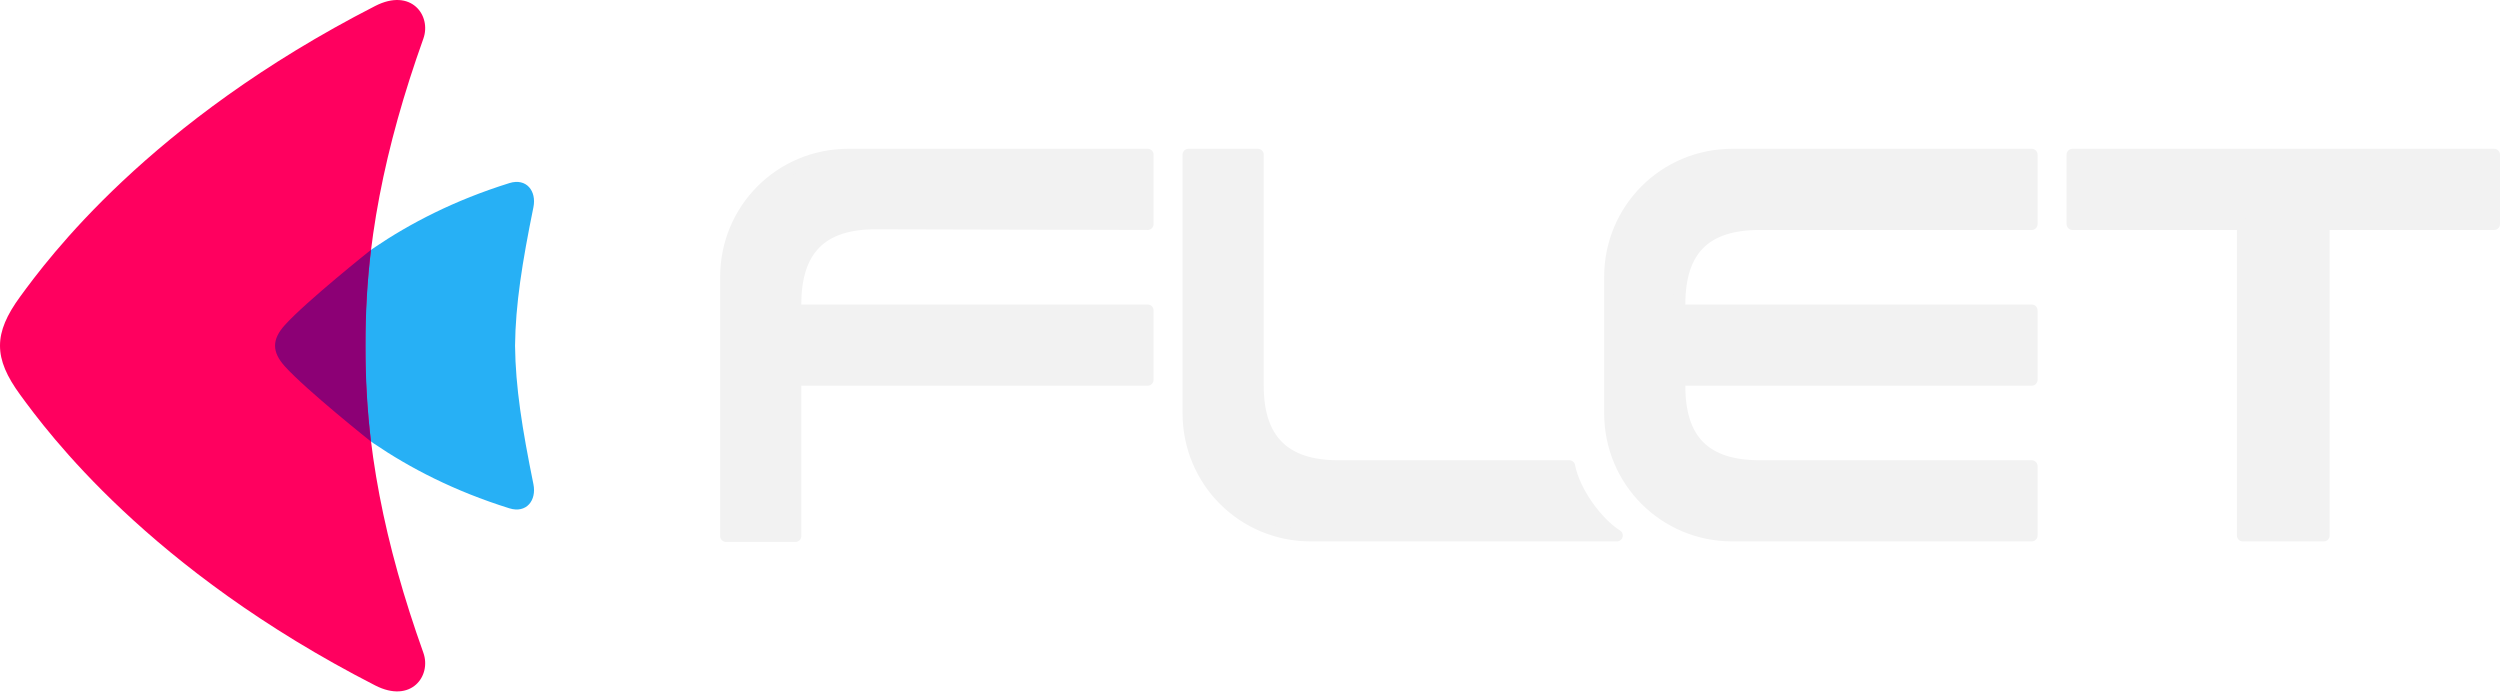
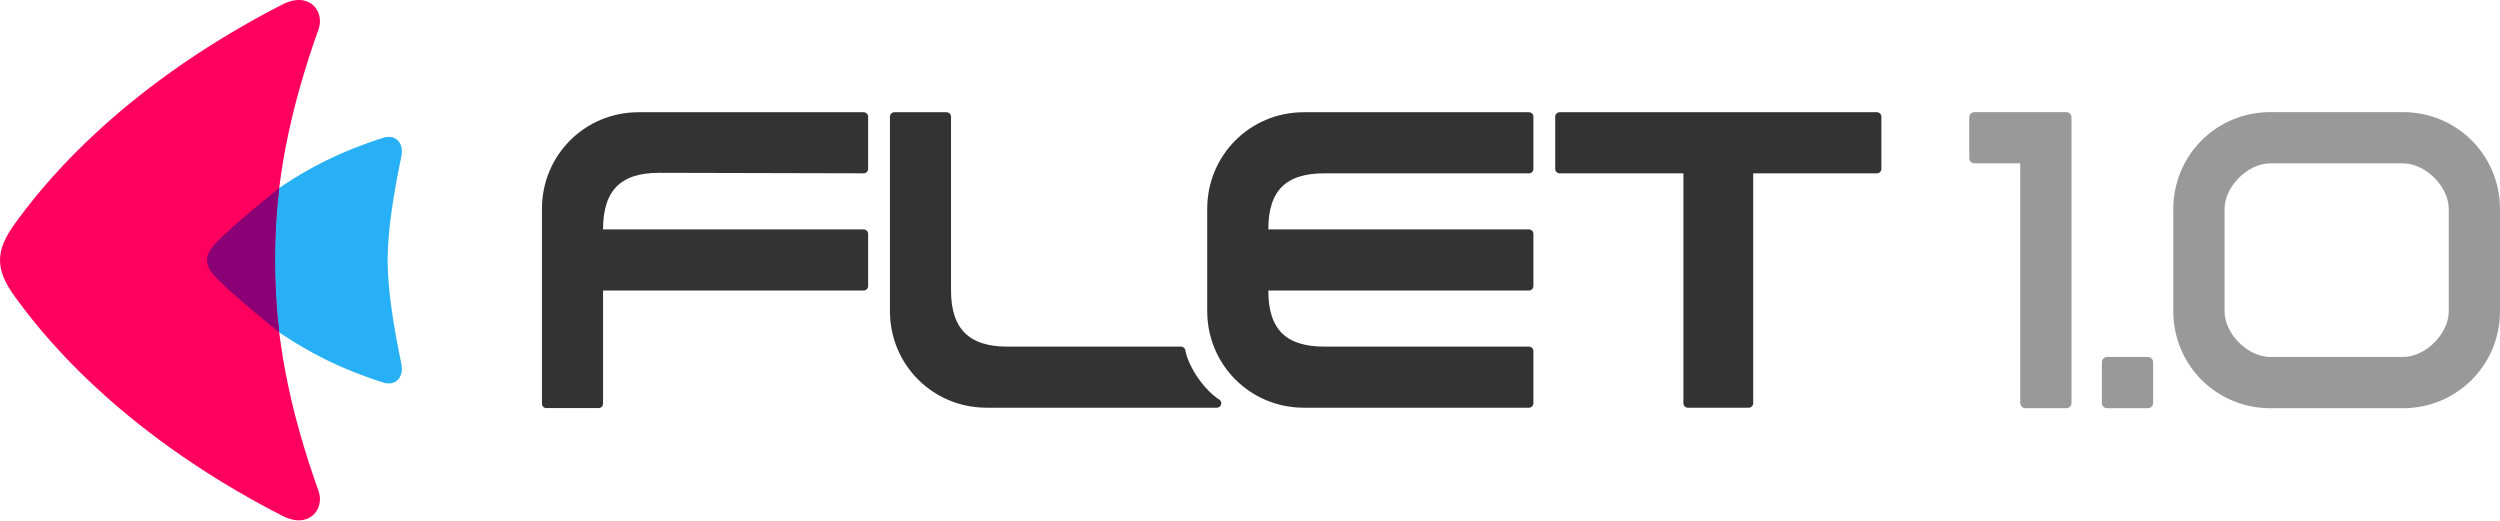
- <svg xmlns="http://www.w3.org/2000/svg" viewBox="0 0 1844.056 510" role="img" aria-label="FLET" version="1.1" id="svg4" width="1844.056" height="510">
+ <svg xmlns="http://www.w3.org/2000/svg" viewBox="0 0 2450.408 510" role="img" aria-label="FLET" version="1.1" id="svg4" width="2450.408" height="510">
  <defs id="defs4" />
-   <g id="g18-6-8" transform="matrix(1.268514,0,0,1.268514,-42.90326,771.8591)">
-     <path fill="#0098da" fill-opacity="0.639" d="m 200.638,-393.817 c -9.172,-9.553 -9.172,-17.719 0,-27.272 C 226.845,-448.383 266,-482 330,-502 c 9.965,-3.114 15.9,4.638 14,14 -6.548,32.266 -10.418,56.475 -10.686,80.547 0.268,24.072 4.138,48.281 10.686,80.547 1.9,9.362 -4.035,17.114 -14,14 -64,-20 -103.155,-53.617 -129.362,-80.911 z" id="path2-6-5-3-0-5-8-10-7-3" style="display:inline;mix-blend-mode:normal;fill:#27b0f5;fill-opacity:1;stroke-width:2.62;stroke-dasharray:none" />
-     <path fill="#ee3167" d="m 45.578,-378.883 c -15.675,-21.427 -15.675,-35.712 0,-57.14 C 61.253,-457.45 120,-537.416 252,-605 c 20.929,-10.716 32.805,5.547 28,19 -22.769,63.754 -34.018,120.852 -33.745,178.547 -0.273,57.696 10.976,114.793 33.745,178.547 4.805,13.453 -7.071,29.716 -28,19 C 120,-277.49 61.253,-357.455 45.578,-378.883 Z" id="path1-7-1-7-9-5-9-6-8-6" style="fill:#ff005f;fill-opacity:1;stroke-width:0;stroke-dasharray:none" />
-     <path id="path5-7-0-3-8-3-0-0-0" style="display:inline;mix-blend-mode:normal;fill:#8c0075;fill-opacity:1;stroke-width:2.238;stroke-dasharray:none" d="m 199.459,-395.446 c -7.6,-8.413 -7.6,-15.6 0,-24.013 12.563,-13.907 50.058,-43.722 50.058,-43.722 -2.164,18.27 -3.204,37.067 -3.137,55.729 -0.067,18.661 0.973,37.458 3.137,55.729 0,0 -37.495,-29.815 -50.058,-43.722 z" />
+   <g id="g18-6" transform="matrix(1.268514,0,0,1.268514,-42.90327,771.8591)">
+     <path fill="#0098da" fill-opacity="0.639" d="m 200.638,-393.817 c -9.172,-9.553 -9.172,-17.719 0,-27.272 C 226.845,-448.383 266,-482 330,-502 c 9.965,-3.114 15.9,4.638 14,14 -6.548,32.266 -10.418,56.475 -10.686,80.547 0.268,24.072 4.138,48.281 10.686,80.547 1.9,9.362 -4.035,17.114 -14,14 -64,-20 -103.155,-53.617 -129.362,-80.911 z" id="path2-6-5-3-0-5-8-10-7" style="display:inline;mix-blend-mode:normal;fill:#27b0f5;fill-opacity:1;stroke-width:2.62;stroke-dasharray:none" />
+     <path fill="#ee3167" d="m 45.578,-378.883 c -15.675,-21.427 -15.675,-35.712 0,-57.14 C 61.253,-457.45 120,-537.416 252,-605 c 20.929,-10.716 32.805,5.547 28,19 -22.769,63.754 -34.018,120.852 -33.745,178.547 -0.273,57.696 10.976,114.793 33.745,178.547 4.805,13.453 -7.071,29.716 -28,19 C 120,-277.49 61.253,-357.455 45.578,-378.883 Z" id="path1-7-1-7-9-5-9-6-8" style="fill:#ff005f;fill-opacity:1;stroke-width:0;stroke-dasharray:none" />
+     <path id="path5-7-0-3-8-3-0-0" style="display:inline;mix-blend-mode:normal;fill:#8c0075;fill-opacity:1;stroke-width:2.238;stroke-dasharray:none" d="m 199.459,-395.446 c -7.6,-8.413 -7.6,-15.6 0,-24.013 12.563,-13.907 50.058,-43.722 50.058,-43.722 -2.164,18.27 -3.204,37.067 -3.137,55.729 -0.067,18.661 0.973,37.458 3.137,55.729 0,0 -37.495,-29.815 -50.058,-43.722 z" />
  </g>
-   <g id="g5-3-3" transform="matrix(1.003189,0,0,1.003189,134.2737,53.9156)" style="fill:#f2f2f2;stroke:#f2f2f2">
-     <path d="m 1390,60 h 310 v 51 h -125.25 v 229 h -59.5 V 111 H 1390 Z" id="path4-9-5-0" style="fill:#f2f2f2;fill-opacity:1;stroke:#f2f2f2;stroke-width:8.693;stroke-linecap:round;stroke-linejoin:round;stroke-dasharray:none;stroke-opacity:1" />
-     <path d="m 1140,60 h 220 v 51 h -200 c -40,0 -59,19 -59,59 v 4.5 h 259 v 51 h -259 v 4.5 c 0,40 19,59 59,59 h 200 v 51 h -220 c -50,0 -90,-40 -90,-90 V 150 c 0,-50 40,-90 90,-90 z" id="path3-9-4" style="fill:#f2f2f2;fill-opacity:1;stroke:#f2f2f2;stroke-width:8.693;stroke-linecap:round;stroke-linejoin:round;stroke-dasharray:none;stroke-opacity:1" />
-     <path d="m 740,60 h 51 v 170 c 0,39.5 19.5,59 59,59 h 170 c 3.5,18.5 20,41.5 35,51 H 830 c -50,0 -90,-40 -90,-90 z" id="path2-7-3-8" style="fill:#f2f2f2;fill-opacity:1;stroke:#f2f2f2;stroke-width:8.693;stroke-linecap:round;stroke-linejoin:round;stroke-dasharray:none;stroke-opacity:1" />
-     <path d="m 490,60 h 220 v 51 L 510,110.519 C 470,110.425 451,130 451,170 v 4.5 h 259 v 51 H 451 V 340.385 H 400 V 150 c 0,-50 40,-90 90,-90 z" id="path1-0-03-7" style="fill:#f2f2f2;fill-opacity:1;stroke:#f2f2f2;stroke-width:8.693;stroke-linecap:round;stroke-linejoin:round;stroke-dasharray:none;stroke-opacity:1" />
+   <g id="g11" transform="translate(-179.7054,24.99999)">
+     <path d="m 2115,90 h 90 v 280 h -40 V 130 h -50 z" id="path-i" style="fill:#999999;fill-opacity:1;stroke:#999999;stroke-width:10.227;stroke-linecap:round;stroke-linejoin:round;stroke-dasharray:none;stroke-opacity:1" />
+     <path d="m 2245,330 h 40 v 40 h -40 z" id="path-i-8" style="fill:#999999;fill-opacity:1;stroke:#999999;stroke-width:10.227;stroke-linecap:round;stroke-linejoin:round;stroke-dasharray:none;stroke-opacity:1" />
+     <path d="m 2405,90 h 130 c 50,0 90,40 90,90 v 100 c 0,50 -40,90 -90,90 h -130 c -50,0 -90,-40 -90,-90 V 180 c 0,-50 40,-90 90,-90 z m 0,40 c -25,0 -50,25 -50,50 v 100 c 0,25 25,50 50,50 h 130 c 25,0 50,-25 50,-50 V 180 c 0,-25 -25,-50 -50,-50 z" id="path-o-4" style="fill:#999999;fill-opacity:1;stroke:#999999;stroke-width:10.227;stroke-linecap:round;stroke-linejoin:round;stroke-dasharray:none;stroke-opacity:1" />
+   </g>
+   <g id="g5-3" transform="matrix(1.003189,0,0,1.003189,134.2827,54.16919)">
+     <path d="m 1390,60 h 310 v 51 h -125.25 v 229 h -59.5 V 111 H 1390 Z" id="path4-9-5" style="fill:#333333;fill-opacity:1;stroke:#333333;stroke-width:8.693;stroke-linecap:round;stroke-linejoin:round;stroke-dasharray:none;stroke-opacity:1" />
+     <path d="m 1140,60 h 220 v 51 h -200 c -40,0 -59,19 -59,59 v 4.5 h 259 v 51 h -259 v 4.5 c 0,40 19,59 59,59 h 200 v 51 h -220 c -50,0 -90,-40 -90,-90 V 150 c 0,-50 40,-90 90,-90 z" id="path3-9" style="fill:#333333;fill-opacity:1;stroke:#333333;stroke-width:8.693;stroke-linecap:round;stroke-linejoin:round;stroke-dasharray:none;stroke-opacity:1" />
+     <path d="m 740,60 h 51 v 170 c 0,39.5 19.5,59 59,59 h 170 c 3.5,18.5 20,41.5 35,51 H 830 c -50,0 -90,-40 -90,-90 z" id="path2-7-3" style="fill:#333333;fill-opacity:1;stroke:#333333;stroke-width:8.693;stroke-linecap:round;stroke-linejoin:round;stroke-dasharray:none;stroke-opacity:1" />
+     <path d="m 490,60 h 220 v 51 L 510,110.519 C 470,110.425 451,130 451,170 v 4.5 h 259 v 51 H 451 V 340.385 H 400 V 150 c 0,-50 40,-90 90,-90 z" id="path1-0-03" style="fill:#333333;fill-opacity:1;stroke:#333333;stroke-width:8.693;stroke-linecap:round;stroke-linejoin:round;stroke-dasharray:none;stroke-opacity:1" />
  </g>
</svg>
